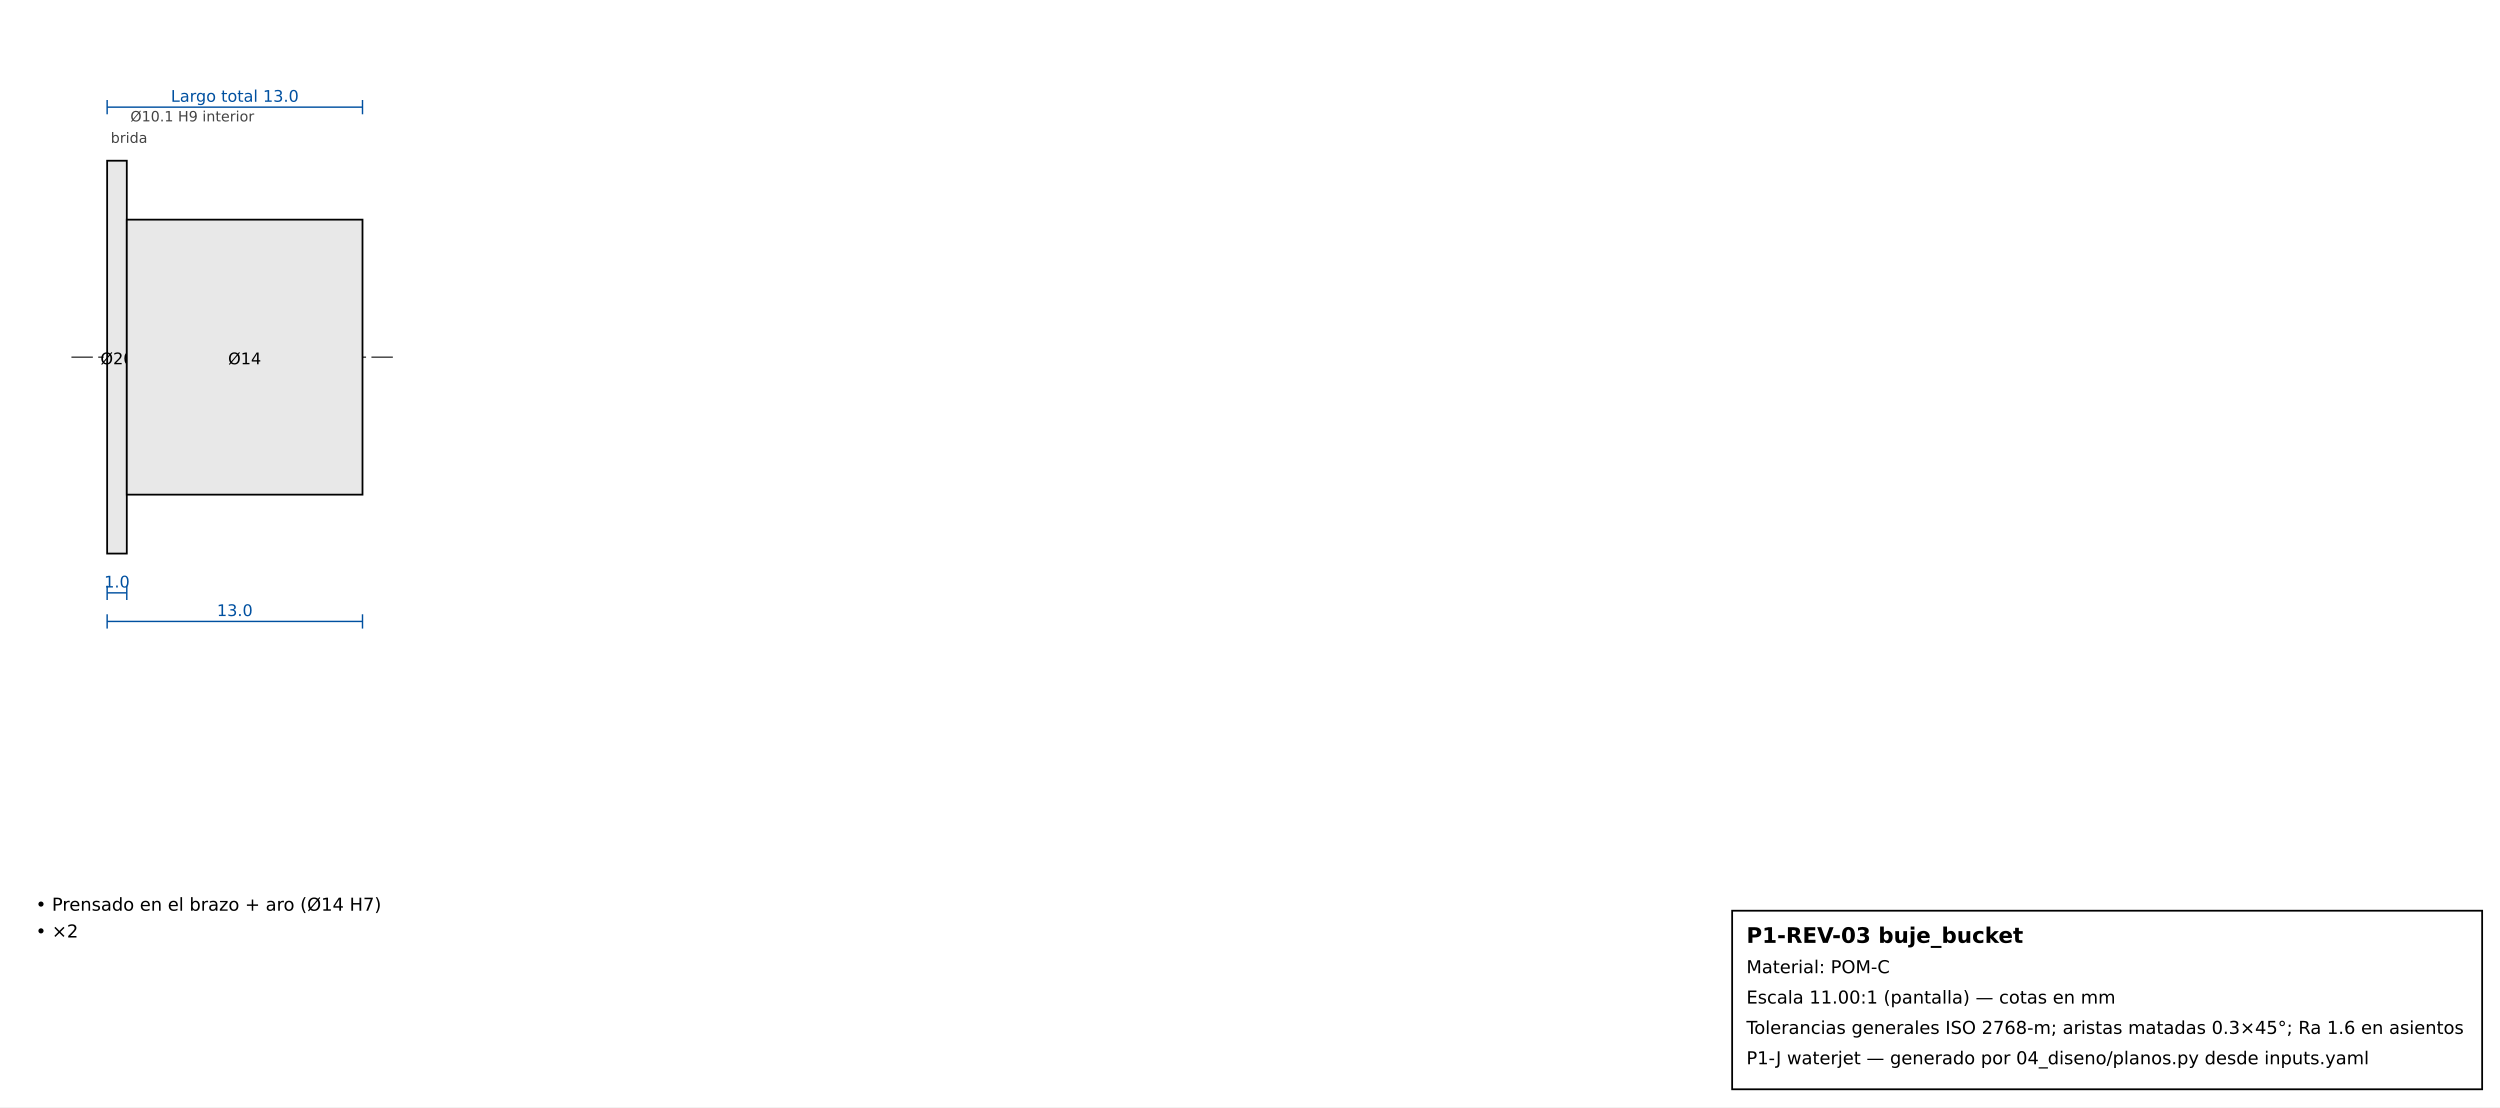
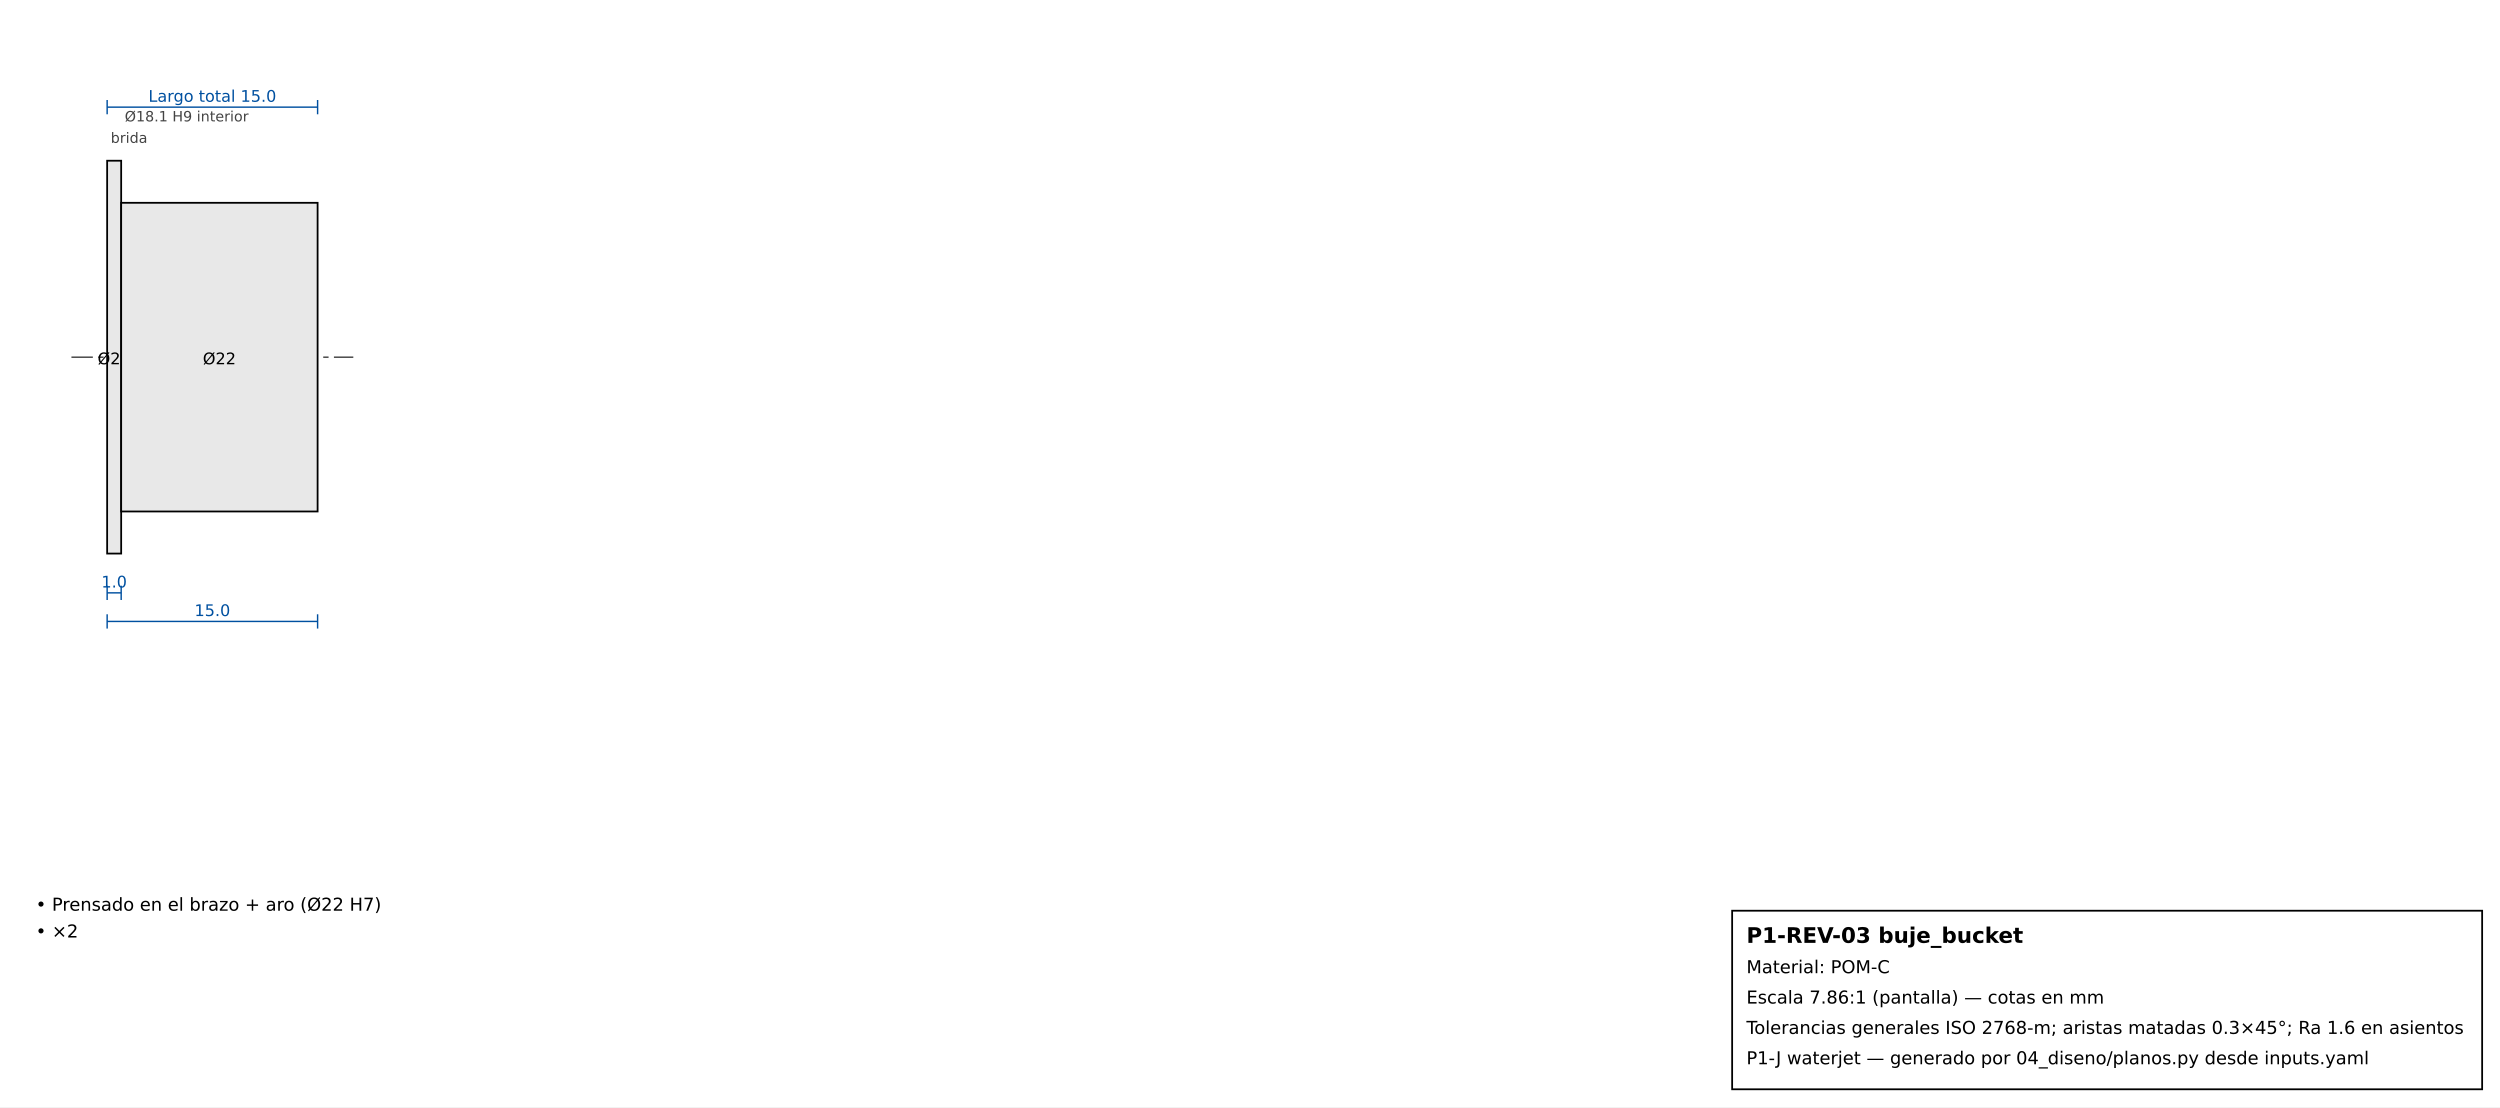
<svg xmlns="http://www.w3.org/2000/svg" baseProfile="full" height="620" version="1.1" width="1400">
  <defs />
  <rect fill="white" height="620" width="1400" x="0" y="0" />
-   <line stroke="black" stroke-dasharray="12,3,3,3" stroke-width="0.6" x1="40" x2="223.0" y1="200" y2="200" />
-   <rect fill="#e8e8e8" height="220.0" stroke="black" stroke-width="1" width="11.0" x="60" y="90.0" />
-   <text font-family="DejaVu Sans" font-size="9" text-anchor="middle" x="65.5" y="204">Ø20</text>
-   <line stroke="#0050a0" stroke-width="0.8" x1="60" x2="71.0" y1="332.0" y2="332.0" />
+   <line stroke="black" stroke-dasharray="12,3,3,3" stroke-width="0.6" x1="40" x2="197.857" y1="200" y2="200" />
+   <rect fill="#e8e8e8" height="220.0" stroke="black" stroke-width="1" width="7.857" x="60" y="90.0" />
+   <text font-family="DejaVu Sans" font-size="9" text-anchor="middle" x="63.929" y="204">Ø28</text>
+   <line stroke="#0050a0" stroke-width="0.8" x1="60" x2="67.857" y1="332.0" y2="332.0" />
  <line stroke="#0050a0" stroke-width="0.8" x1="60" x2="60" y1="328.0" y2="336.0" />
-   <line stroke="#0050a0" stroke-width="0.8" x1="71.0" x2="71.0" y1="328.0" y2="336.0" />
-   <text fill="#0050a0" font-family="DejaVu Sans" font-size="9" text-anchor="middle" x="65.5" y="329.0">1.0</text>
+   <line stroke="#0050a0" stroke-width="0.8" x1="67.857" x2="67.857" y1="328.0" y2="336.0" />
+   <text fill="#0050a0" font-family="DejaVu Sans" font-size="9" text-anchor="middle" x="63.929" y="329.0">1.0</text>
  <text fill="#444" font-family="DejaVu Sans" font-size="8" x="62" y="80.0">brida</text>
-   <rect fill="#e8e8e8" height="154.0" stroke="black" stroke-width="1" width="132.0" x="71.0" y="123.0" />
-   <text font-family="DejaVu Sans" font-size="9" text-anchor="middle" x="137.0" y="204">Ø14</text>
-   <line stroke="#0050a0" stroke-width="0.8" x1="60" x2="203.0" y1="348.0" y2="348.0" />
+   <rect fill="#e8e8e8" height="172.857" stroke="black" stroke-width="1" width="110.0" x="67.857" y="113.571" />
+   <text font-family="DejaVu Sans" font-size="9" text-anchor="middle" x="122.857" y="204">Ø22</text>
+   <line stroke="#0050a0" stroke-width="0.8" x1="60" x2="177.857" y1="348.0" y2="348.0" />
  <line stroke="#0050a0" stroke-width="0.8" x1="60" x2="60" y1="344.0" y2="352.0" />
-   <line stroke="#0050a0" stroke-width="0.8" x1="203.0" x2="203.0" y1="344.0" y2="352.0" />
-   <text fill="#0050a0" font-family="DejaVu Sans" font-size="9" text-anchor="middle" x="131.5" y="345.0">13.0</text>
-   <text fill="#444" font-family="DejaVu Sans" font-size="8" x="73.0" y="68.0">Ø10.1 H9 interior</text>
-   <line stroke="#0050a0" stroke-width="0.8" x1="60" x2="203.0" y1="60" y2="60" />
+   <line stroke="#0050a0" stroke-width="0.8" x1="177.857" x2="177.857" y1="344.0" y2="352.0" />
+   <text fill="#0050a0" font-family="DejaVu Sans" font-size="9" text-anchor="middle" x="118.929" y="345.0">15.0</text>
+   <text fill="#444" font-family="DejaVu Sans" font-size="8" x="69.857" y="68.0">Ø18.1 H9 interior</text>
+   <line stroke="#0050a0" stroke-width="0.8" x1="60" x2="177.857" y1="60" y2="60" />
  <line stroke="#0050a0" stroke-width="0.8" x1="60" x2="60" y1="56" y2="64" />
-   <line stroke="#0050a0" stroke-width="0.8" x1="203.0" x2="203.0" y1="56" y2="64" />
-   <text fill="#0050a0" font-family="DejaVu Sans" font-size="9" text-anchor="middle" x="131.5" y="57">Largo total 13.0</text>
+   <line stroke="#0050a0" stroke-width="0.8" x1="177.857" x2="177.857" y1="56" y2="64" />
+   <text fill="#0050a0" font-family="DejaVu Sans" font-size="9" text-anchor="middle" x="118.929" y="57">Largo total 15.0</text>
  <g font-family="DejaVu Sans" font-size="11">
    <rect fill="none" height="100" stroke="black" width="420" x="970" y="510" />
    <text font-size="12" font-weight="bold" x="978" y="528">P1-REV-03  buje_bucket</text>
    <text font-size="10" font-weight="normal" x="978" y="545">Material: POM-C</text>
-     <text font-size="10" font-weight="normal" x="978" y="562">Escala 11.00:1 (pantalla)  —  cotas en mm</text>
+     <text font-size="10" font-weight="normal" x="978" y="562">Escala 7.86:1 (pantalla)  —  cotas en mm</text>
    <text font-size="10" font-weight="normal" x="978" y="579">Tolerancias generales ISO 2768-m; aristas matadas 0.3×45°; Ra 1.6 en asientos</text>
    <text font-size="10" font-weight="normal" x="978" y="596">P1-J waterjet — generado por 04_diseno/planos.py desde inputs.yaml</text>
-     <text font-size="10" x="20" y="510">• Prensado en el brazo + aro (Ø14 H7)</text>
+     <text font-size="10" x="20" y="510">• Prensado en el brazo + aro (Ø22 H7)</text>
    <text font-size="10" x="20" y="525">• ×2</text>
  </g>
</svg>
